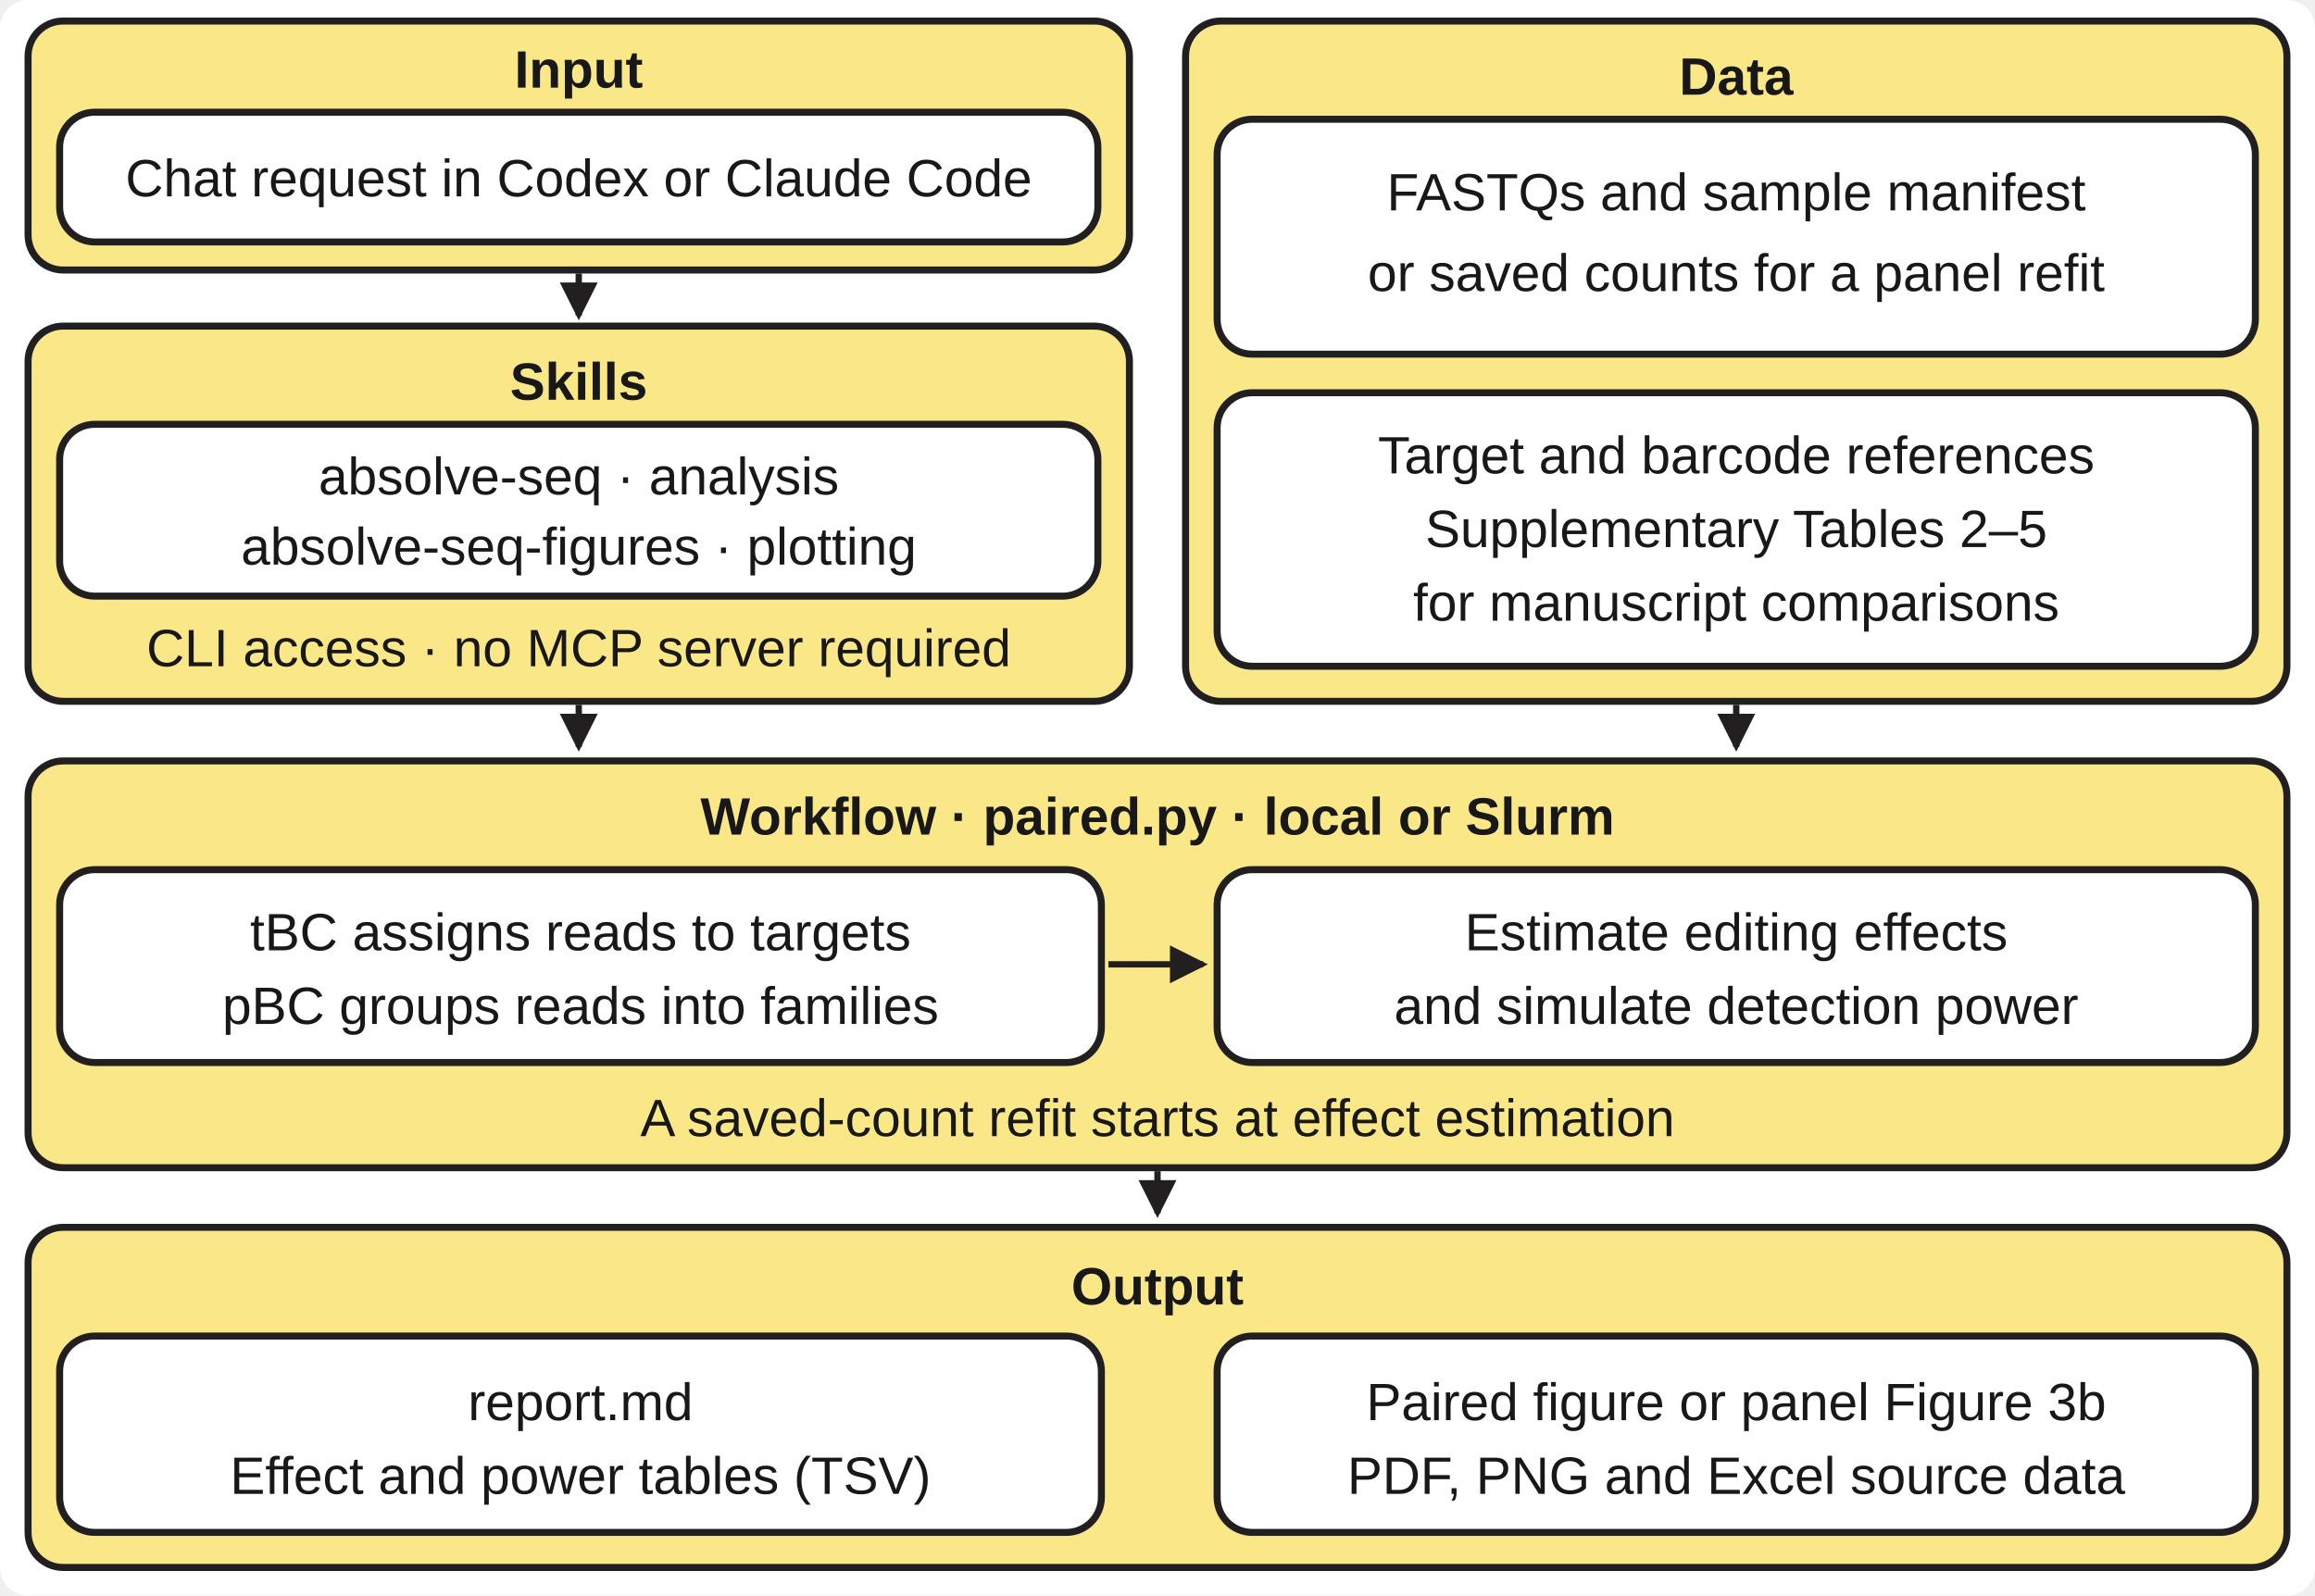
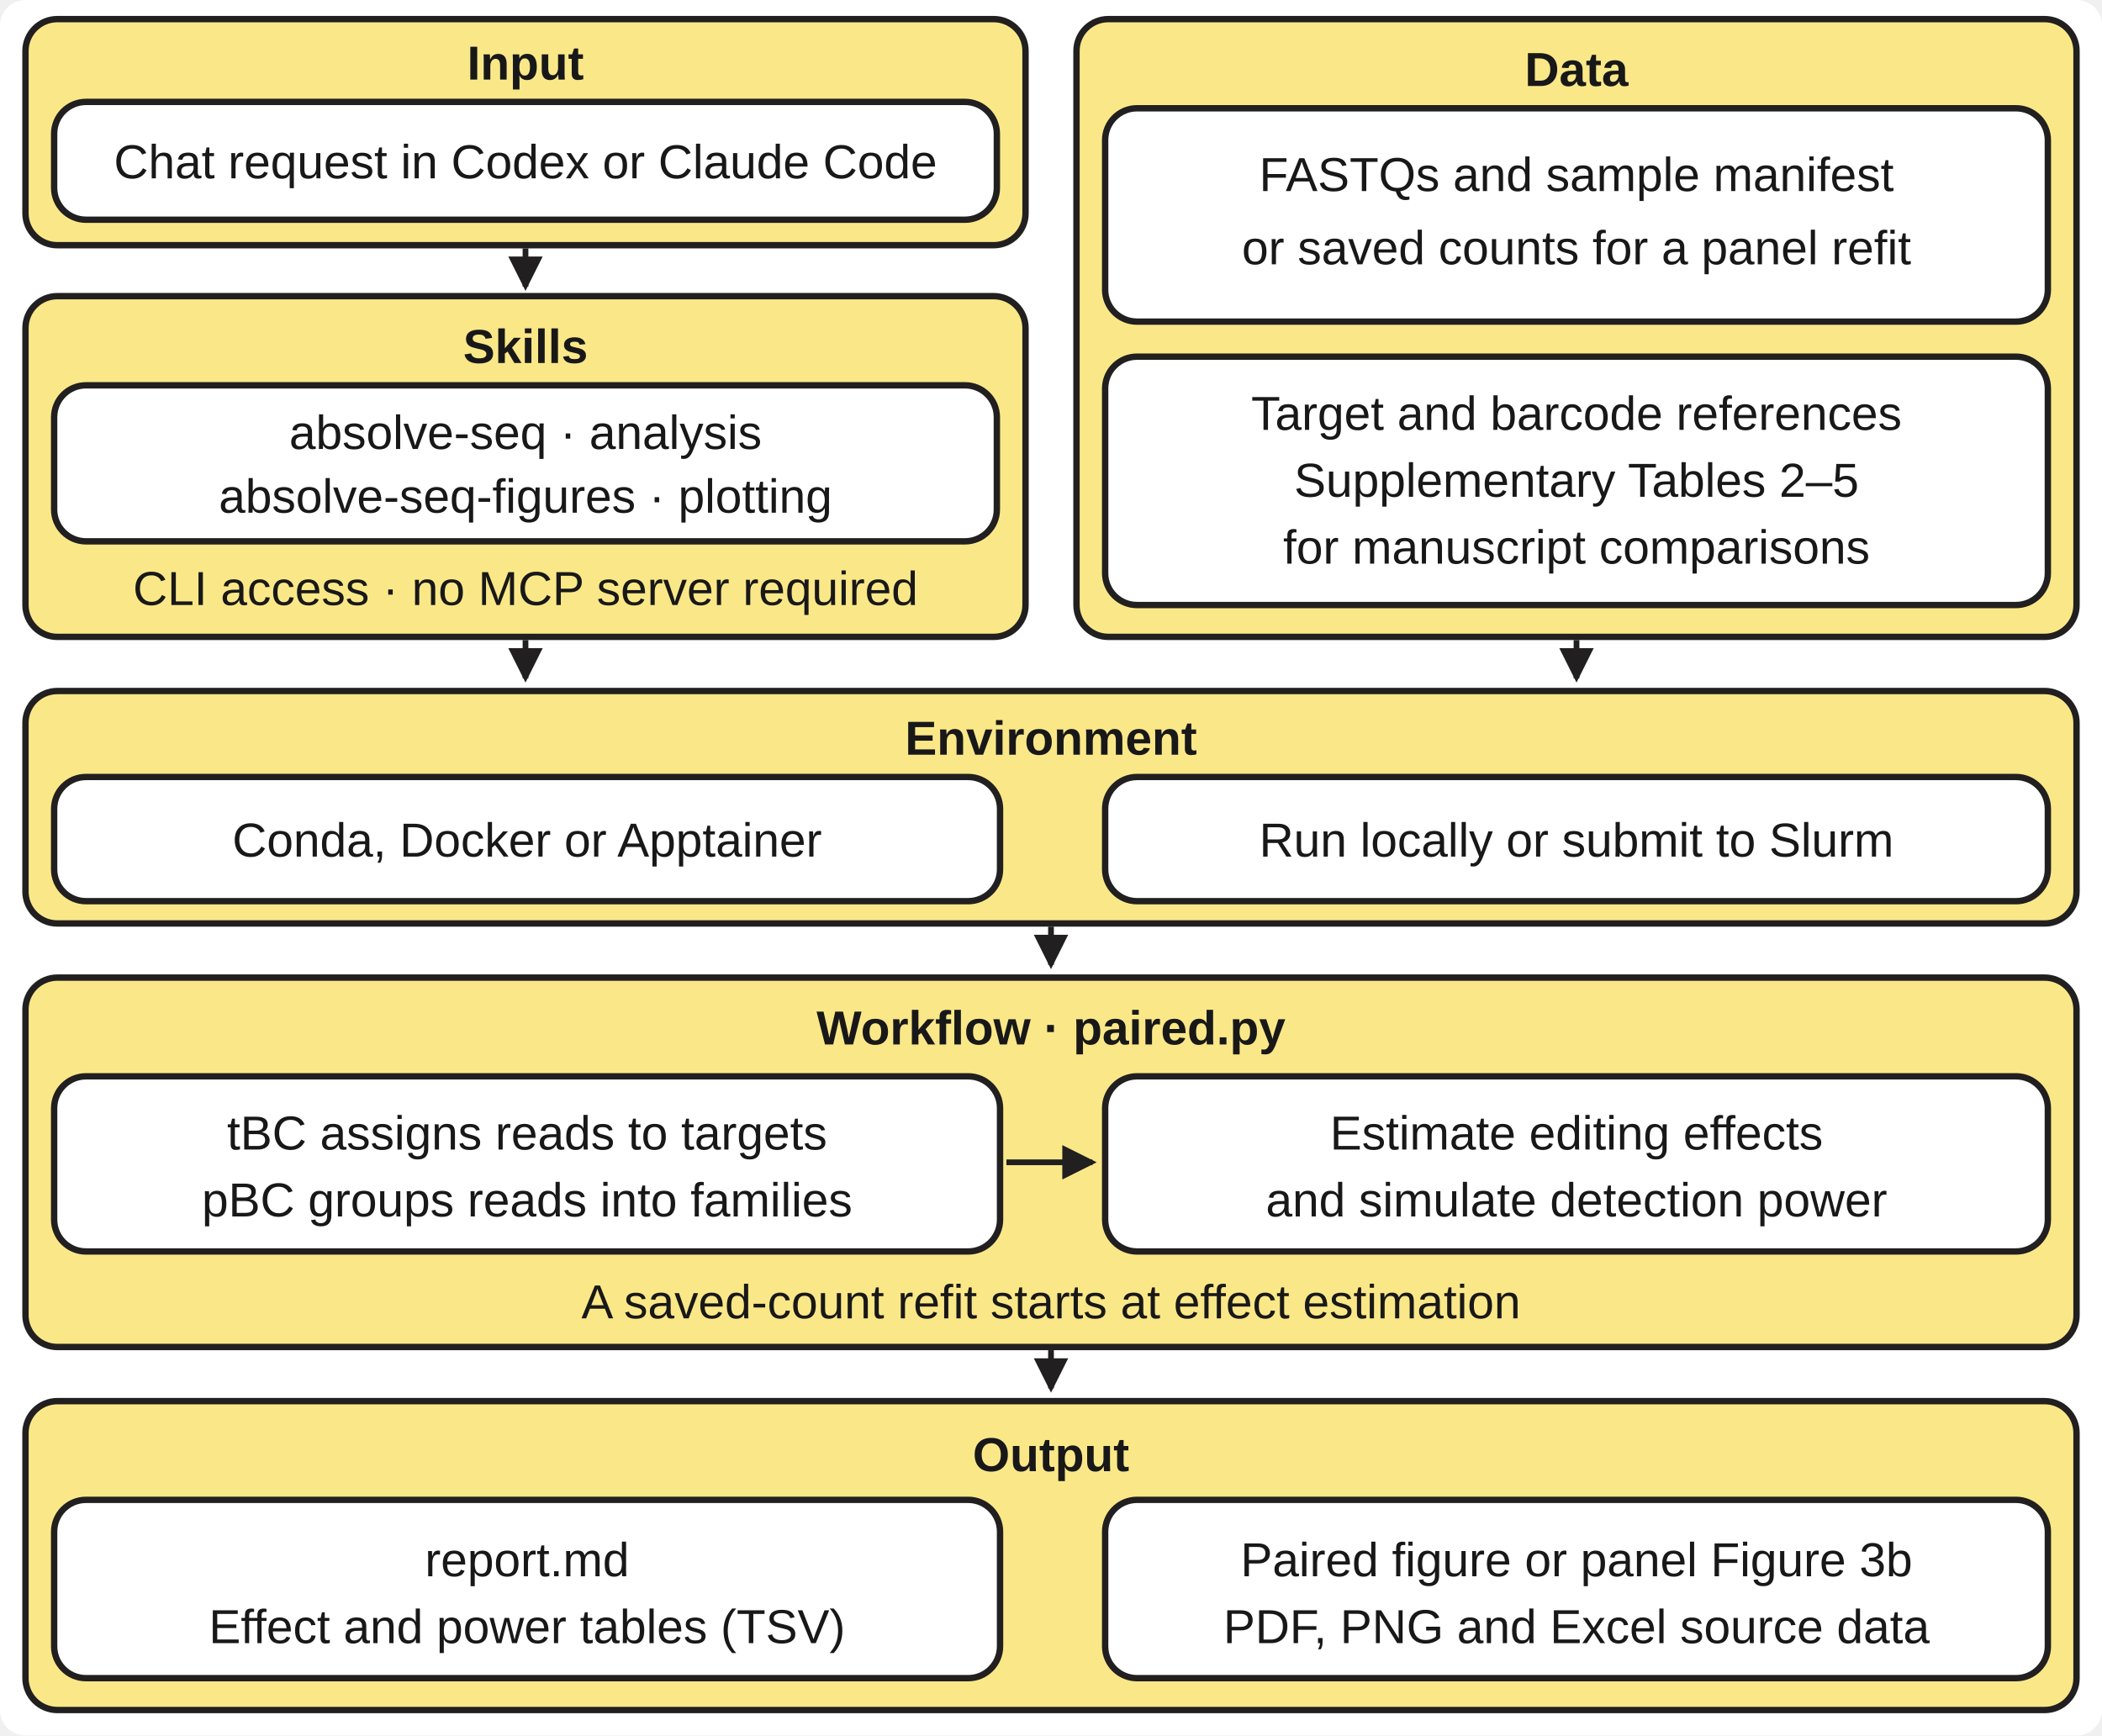
- <svg xmlns="http://www.w3.org/2000/svg" width="660" height="455" viewBox="0 0 660 455" role="img" aria-labelledby="title desc">
+ <svg xmlns="http://www.w3.org/2000/svg" width="660" height="545" viewBox="0 0 660 545" role="img" aria-labelledby="title desc">
  <defs>
    <marker id="arrow" viewBox="0 0 8 8" refX="7" refY="4" markerWidth="6" markerHeight="6" orient="auto">
      <path d="M0 0 L8 4 L0 8 Z" fill="#211f20" />
    </marker>
  </defs>
  <style>
    .stage,.box { stroke:#211f20; stroke-width:2; }
    .stage { fill:#fae888; }
    .box { fill:white; }
    .flow { fill:none; stroke:#211f20; stroke-width:1.8; marker-end:url(#arrow); }
    text { font:15px Arial,Helvetica,sans-serif; fill:#191819; text-anchor:middle; }
    .label { font-weight:bold; }
    @media (max-width:480px) { text { font-size:17px; } }
  </style>
-   <rect width="660" height="455" rx="8" fill="white" />
+   <rect width="660" height="545" rx="8" fill="white" />
  <g aria-label="Input">
    <rect class="stage" x="8" y="6" width="314" height="71" rx="10" />
    <text class="label" x="165" y="25">Input</text>
    <rect class="box" x="17" y="32" width="296" height="37" rx="10" />
    <text x="165" y="56">Chat request in Codex or Claude Code</text>
  </g>
  <path class="flow" d="M165 78 v12" />
  <g aria-label="Skills and tool access">
    <rect class="stage" x="8" y="93" width="314" height="107" rx="10" />
    <text class="label" x="165" y="114">Skills</text>
    <rect class="box" x="17" y="121" width="296" height="49" rx="10" />
    <text x="165" y="141">absolve-seq · analysis</text>
    <text x="165" y="161">absolve-seq-figures · plotting</text>
    <text x="165" y="190">CLI access · no MCP server required</text>
  </g>
  <g aria-label="Data">
    <rect class="stage" x="338" y="6" width="314" height="194" rx="10" />
    <text class="label" x="495" y="27">Data</text>
    <rect class="box" x="347" y="34" width="296" height="67" rx="10" />
    <text x="495" y="60">FASTQs and sample manifest</text>
    <text x="495" y="83">or saved counts for a panel refit</text>
    <rect class="box" x="347" y="112" width="296" height="78" rx="10" />
    <text x="495" y="135">Target and barcode references</text>
    <text x="495" y="156">Supplementary Tables 2–5</text>
    <text x="495" y="177">for manuscript comparisons</text>
  </g>
  <path class="flow" d="M165 201 v12" />
  <path class="flow" d="M495 201 v12" />
+   <g aria-label="Environment">
+     <rect class="stage" x="8" y="217" width="644" height="73" rx="10" />
+     <text class="label" x="330" y="237">Environment</text>
+     <rect class="box" x="17" y="244" width="297" height="39" rx="10" />
+     <text x="165.5" y="269">Conda, Docker or Apptainer</text>
+     <rect class="box" x="347" y="244" width="296" height="39" rx="10" />
+     <text x="495" y="269">Run locally or submit to Slurm</text>
+   </g>
+   <path class="flow" d="M330 291 v12" />
  <g aria-label="Workflow">
-     <rect class="stage" x="8" y="217" width="644" height="116" rx="10" />
-     <text class="label" x="330" y="238">Workflow · paired.py · local or Slurm</text>
-     <rect class="box" x="17" y="248" width="297" height="55" rx="10" />
-     <text x="165.5" y="271">tBC assigns reads to targets</text>
-     <text x="165.5" y="292">pBC groups reads into families</text>
-     <path class="flow" d="M316 275 h27" />
-     <rect class="box" x="347" y="248" width="296" height="55" rx="10" />
-     <text x="495" y="271">Estimate editing effects</text>
-     <text x="495" y="292">and simulate detection power</text>
-     <text x="330" y="324">A saved-count refit starts at effect estimation</text>
+     <rect class="stage" x="8" y="307" width="644" height="116" rx="10" />
+     <text class="label" x="330" y="328">Workflow · paired.py</text>
+     <rect class="box" x="17" y="338" width="297" height="55" rx="10" />
+     <text x="165.5" y="361">tBC assigns reads to targets</text>
+     <text x="165.5" y="382">pBC groups reads into families</text>
+     <path class="flow" d="M316 365 h27" />
+     <rect class="box" x="347" y="338" width="296" height="55" rx="10" />
+     <text x="495" y="361">Estimate editing effects</text>
+     <text x="495" y="382">and simulate detection power</text>
+     <text x="330" y="414">A saved-count refit starts at effect estimation</text>
  </g>
-   <path class="flow" d="M330 334 v12" />
+   <path class="flow" d="M330 424 v12" />
  <g aria-label="Output">
-     <rect class="stage" x="8" y="350" width="644" height="97" rx="10" />
-     <text class="label" x="330" y="372">Output</text>
-     <rect class="box" x="17" y="381" width="297" height="56" rx="10" />
-     <text x="165.5" y="405">report.md</text>
-     <text x="165.5" y="426">Effect and power tables (TSV)</text>
-     <rect class="box" x="347" y="381" width="296" height="56" rx="10" />
-     <text x="495" y="405">Paired figure or panel Figure 3b</text>
-     <text x="495" y="426">PDF, PNG and Excel source data</text>
+     <rect class="stage" x="8" y="440" width="644" height="97" rx="10" />
+     <text class="label" x="330" y="462">Output</text>
+     <rect class="box" x="17" y="471" width="297" height="56" rx="10" />
+     <text x="165.5" y="495">report.md</text>
+     <text x="165.5" y="516">Effect and power tables (TSV)</text>
+     <rect class="box" x="347" y="471" width="296" height="56" rx="10" />
+     <text x="495" y="495">Paired figure or panel Figure 3b</text>
+     <text x="495" y="516">PDF, PNG and Excel source data</text>
  </g>
</svg>
